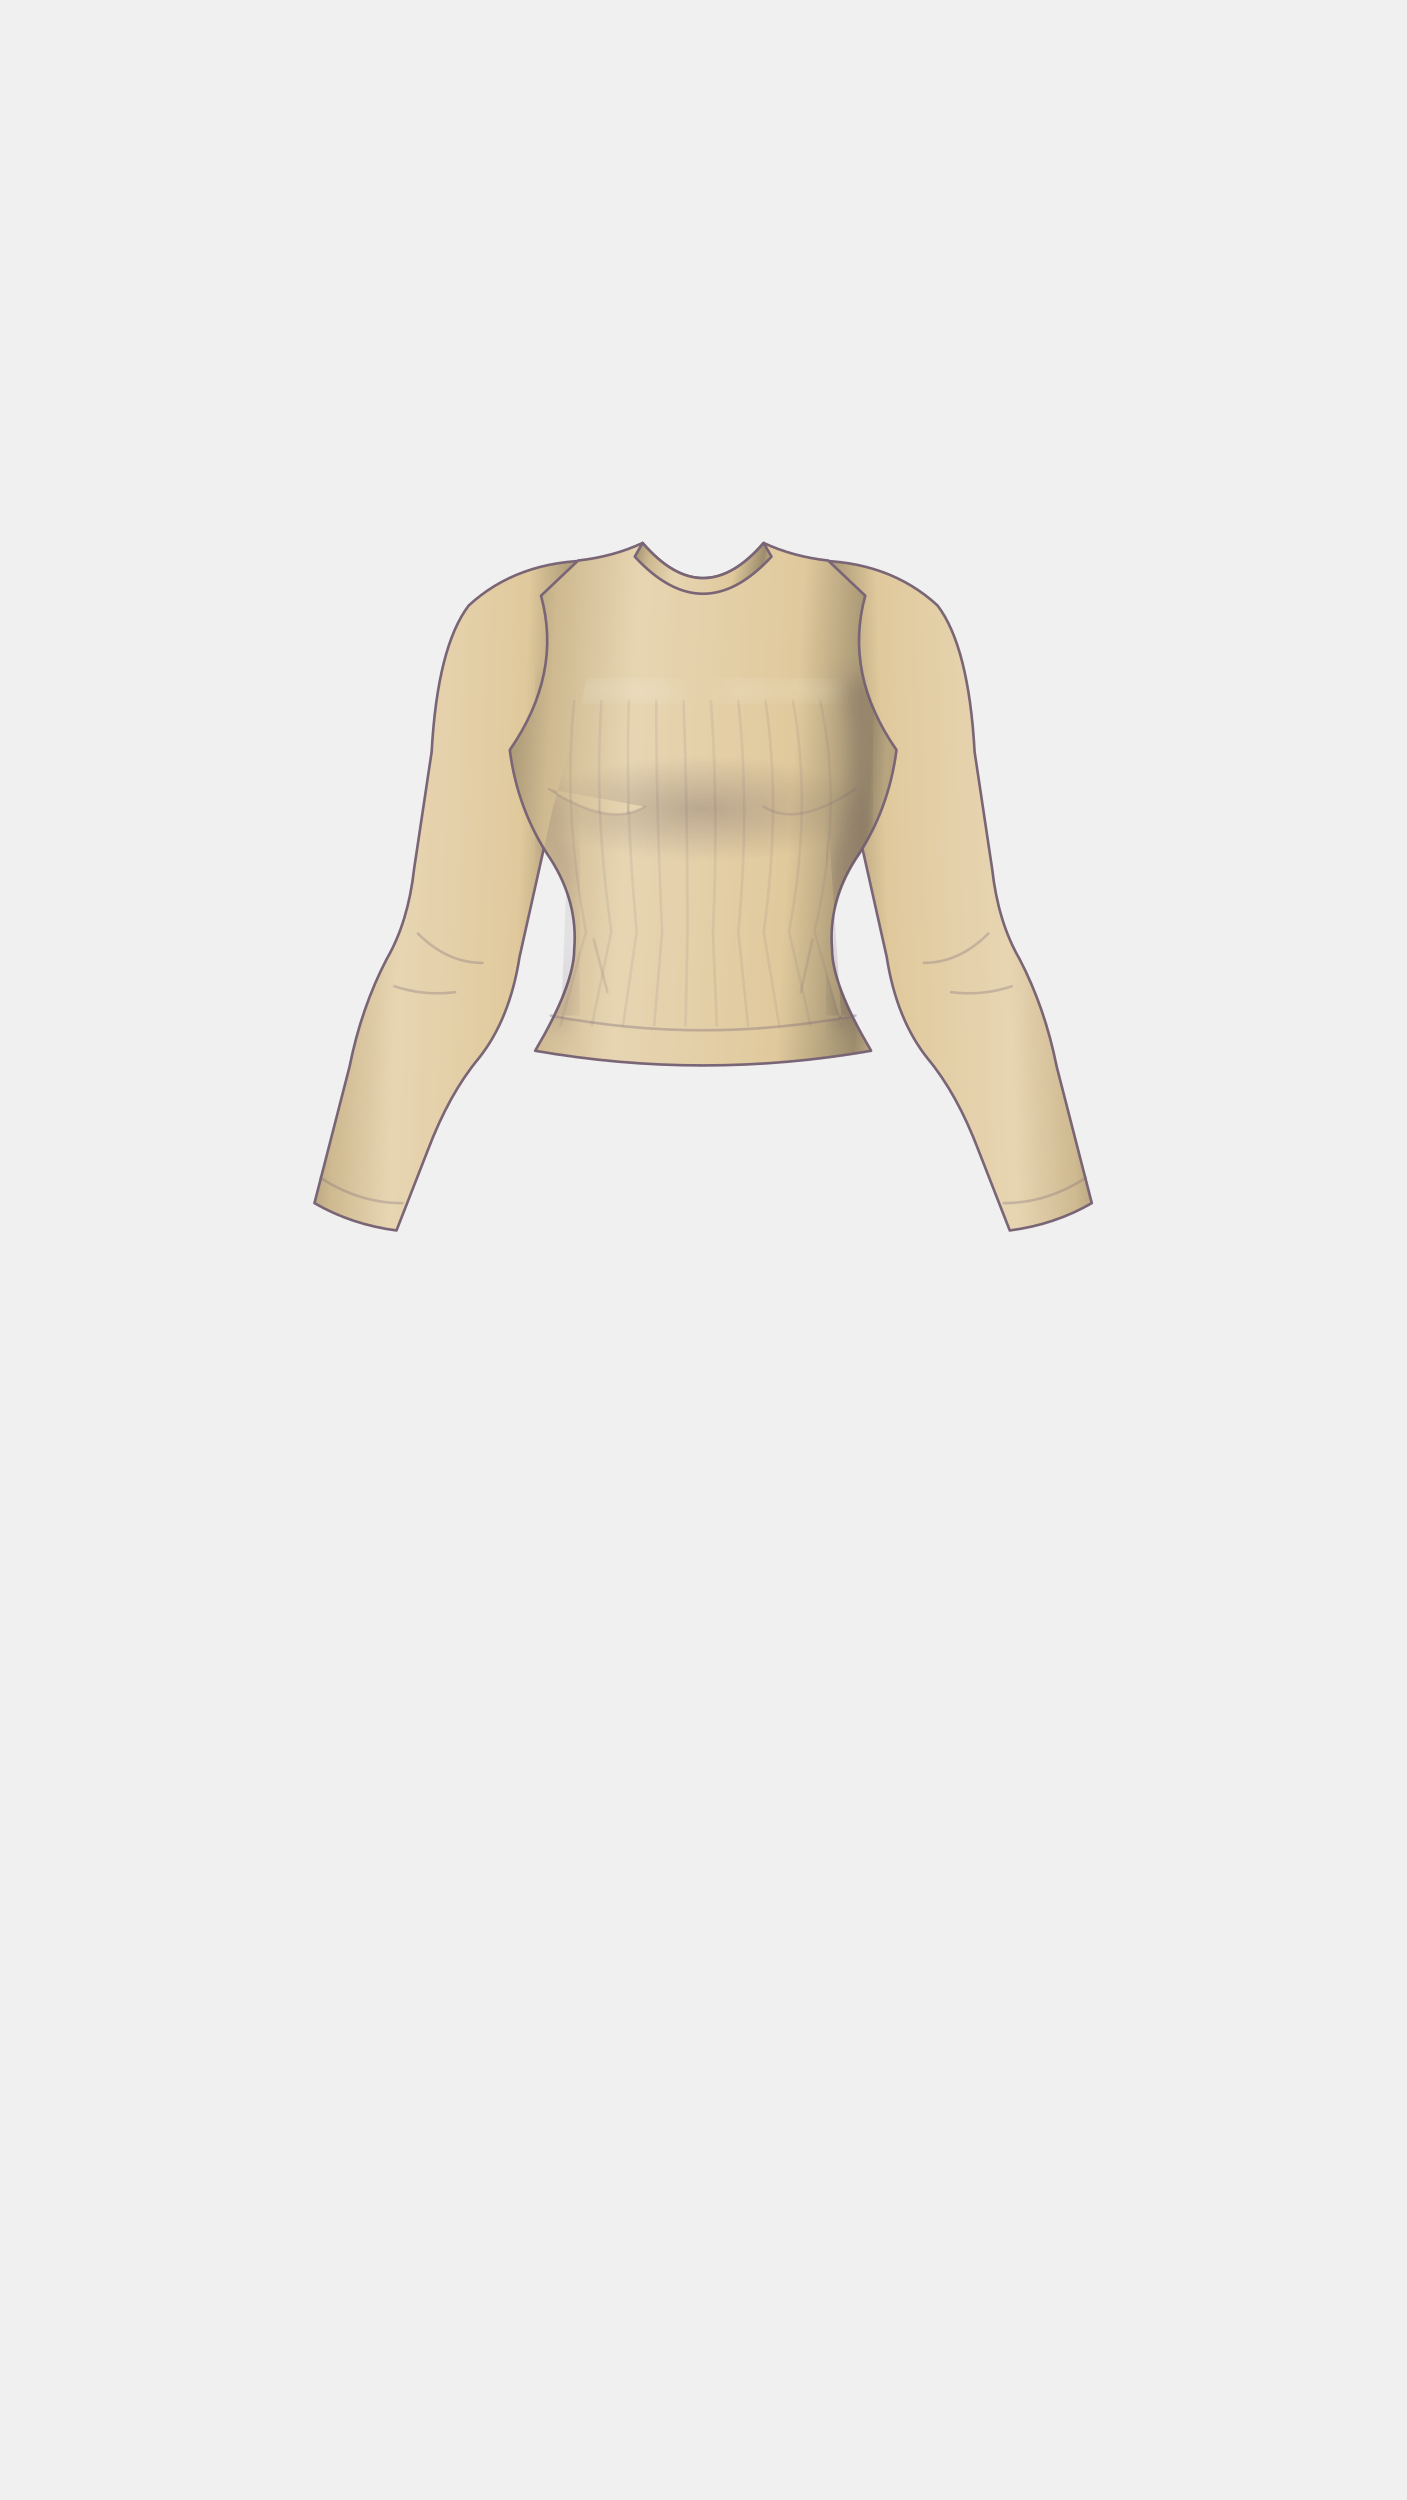
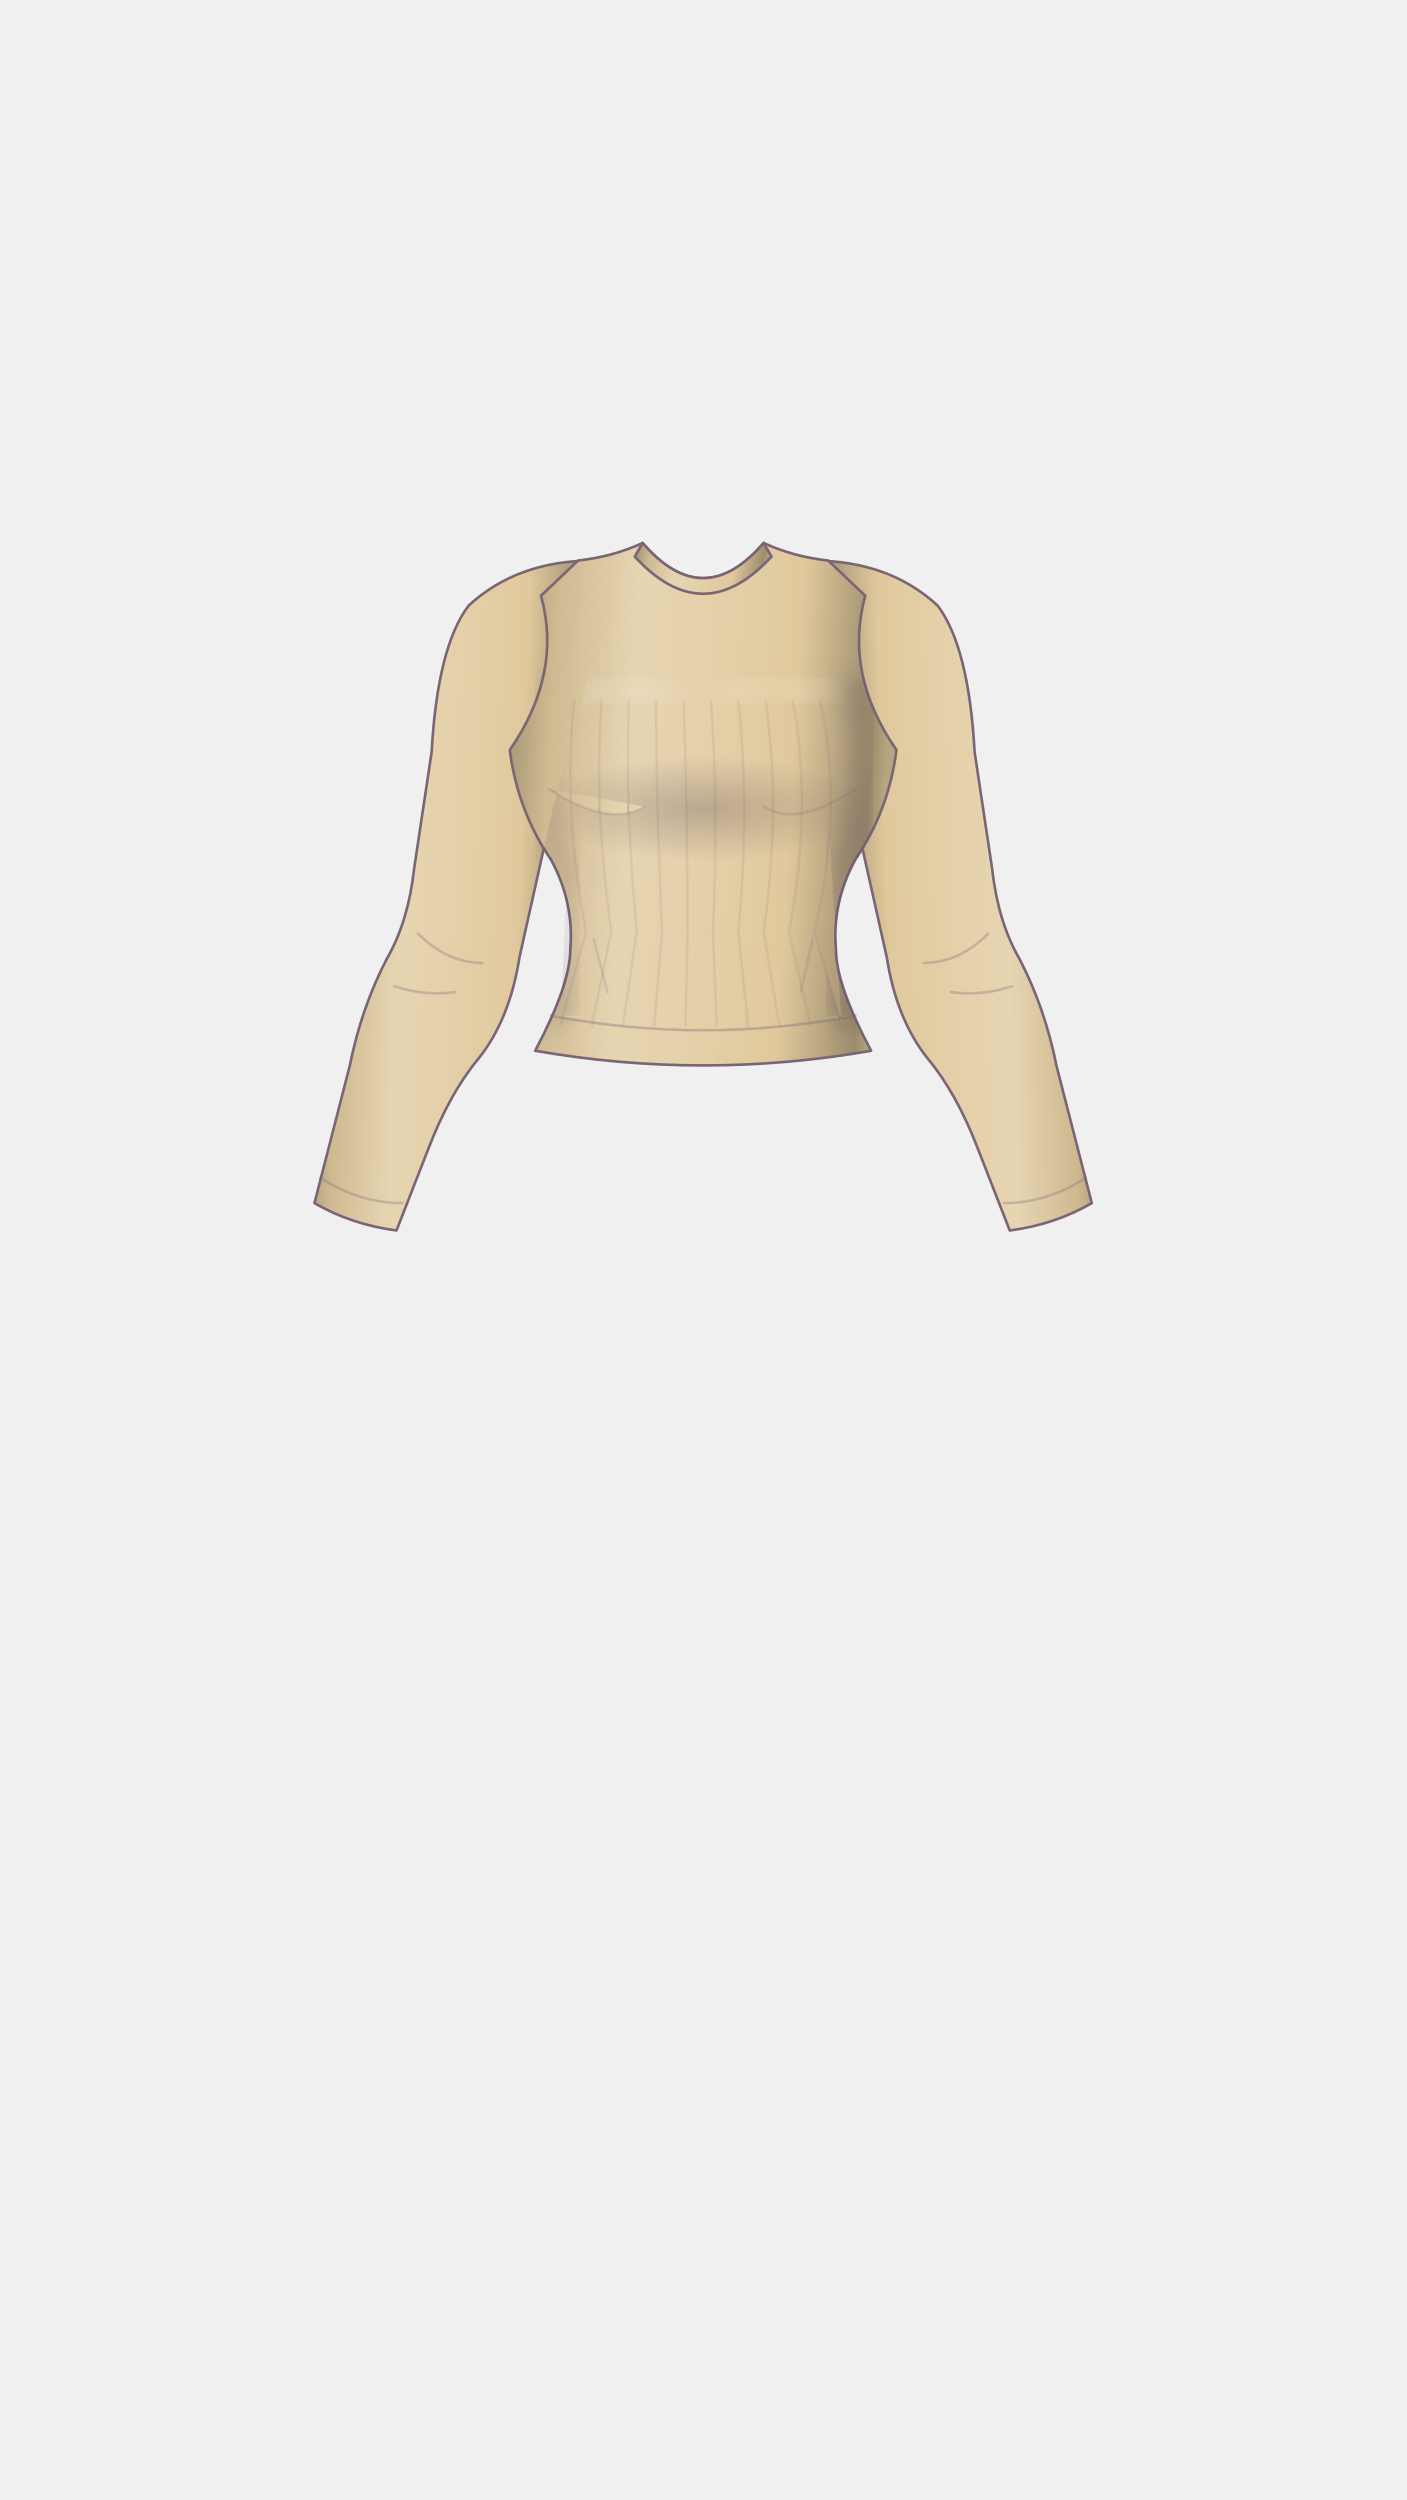
<svg xmlns="http://www.w3.org/2000/svg" width="720" height="1280" viewBox="0 0 720 1280" fill="none">
  <defs>
-     <linearGradient id="m1l55mrr-0" x1="0" y1="0" x2="1" y2=".08">
+     <linearGradient id="m1t3f8gv-0" x1="0" y1="0" x2="1" y2=".08">
      <stop stop-color="#9f8f6f" />
      <stop offset=".13" stop-color="#ceb990" />
      <stop offset=".34" stop-color="#e7d5b2" />
      <stop offset=".53" stop-color="#e4d0a9" />
      <stop offset=".76" stop-color="#e0c99c" />
      <stop offset=".96" stop-color="#9d8d6d" />
      <stop offset="1" stop-color="#b8a580" />
    </linearGradient>
  </defs>
  <g stroke="#796576" stroke-width="1.35" stroke-linecap="round" stroke-linejoin="round">
    <defs>
      <clipPath id="cloth-clip">
-         <path d="M304 287 Q265 287 240 310 Q224 331 221 385 L212 445 Q209 472 198 491 Q185 516 179 546 L161 616 Q180 627 203 630 L219 589 Q230 560 245 542 Q261 522 266 490 L283 414 Q296 369 305 328Z" fill="url(#m1l55mrr-0)" />
+         <path d="M304 287 Q265 287 240 310 Q224 331 221 385 L212 445 Q209 472 198 491 Q185 516 179 546 L161 616 Q180 627 203 630 L219 589 Q230 560 245 542 Q261 522 266 490 L283 414 Q296 369 305 328Z" fill="url(#m1t3f8gv-0)" />
        <path d="M164 603 Q184 616 206 616 M214 478 Q229 493 247 493 M202 505 Q217 510 233 508" stroke="#796576" opacity="0.3" />
        <g transform="translate(720 0) scale(-1 1)">
-           <path d="M304 287 Q265 287 240 310 Q224 331 221 385 L212 445 Q209 472 198 491 Q185 516 179 546 L161 616 Q180 627 203 630 L219 589 Q230 560 245 542 Q261 522 266 490 L283 414 Q296 369 305 328Z" fill="url(#m1l55mrr-0)" />
+           <path d="M304 287 Q265 287 240 310 Q224 331 221 385 L212 445 Q209 472 198 491 Q185 516 179 546 L161 616 Q180 627 203 630 L219 589 Q230 560 245 542 Q261 522 266 490 L283 414 Q296 369 305 328Z" fill="url(#m1t3f8gv-0)" />
          <path d="M164 603 Q184 616 206 616 M214 478 Q229 493 247 493 M202 505 Q217 510 233 508" stroke="#796576" opacity="0.3" />
        </g>
-         <path d="M329 278 Q360 314 391 278 Q406 285 424 287 L443 305 Q432 345 459 384 Q455 415 438 440 Q424 462 426 486 Q426 504 446 538 Q360 553 274 538 Q294 504 294 486 Q296 462 282 440 Q265 415 261 384 Q288 345 277 305 L296 287 Q314 285 329 278Z" fill="url(#m1l55mrr-0)" />
-         <path d="M329 278 Q360 314 391 278 L395 285 Q360 323 325 285Z" fill="url(#m1l55mrr-0)" />
+         <path d="M329 278 Q360 314 391 278 Q406 285 424 287 L443 305 Q432 345 459 384 Q455 415 438 440 Q426 462 428 486 Q428 504 446 538 Q360 553 274 538 Q292 504 292 486 Q294 462 282 440 Q265 415 261 384 Q288 345 277 305 L296 287 Q314 285 329 278Z" fill="url(#m1t3f8gv-0)" />
+         <path d="M329 278 Q360 314 391 278 L395 285 Q360 323 325 285Z" fill="url(#m1t3f8gv-0)" />
        <path d="M294 359 Q288 414 300 477 L287 525" stroke="#796576" opacity="0.12" />
        <path d="M308 359 Q304 414 313 477 L303 525" stroke="#796576" opacity="0.12" />
        <path d="M322 359 Q320 414 326 477 L319 525" stroke="#796576" opacity="0.12" />
        <path d="M336 359 Q336 414 339 477 L335 525" stroke="#796576" opacity="0.12" />
        <path d="M350 359 Q352 414 352 477 L351 525" stroke="#796576" opacity="0.12" />
        <path d="M364 359 Q368 414 365 477 L367 525" stroke="#796576" opacity="0.12" />
        <path d="M378 359 Q384 414 378 477 L383 525" stroke="#796576" opacity="0.12" />
        <path d="M392 359 Q400 414 391 477 L399 525" stroke="#796576" opacity="0.12" />
        <path d="M406 359 Q416 414 404 477 L415 525" stroke="#796576" opacity="0.12" />
        <path d="M420 359 Q432 414 417 477 L431 525" stroke="#796576" opacity="0.12" />
        <path d="M282 520 Q360 535 438 520" stroke="#796576" opacity="0.35" />
        <path d="M281 404 Q312 424 330 413 M438 404 Q408 424 391 413 M304 481 L311 508 M416 481 L410 508" stroke="#796576" opacity="0.18" />
      </clipPath>
      <linearGradient id="cloth-round">
        <stop stop-color="#302039" stop-opacity=".19" />
        <stop offset=".32" stop-color="#fff" stop-opacity=".22" />
        <stop offset=".6" stop-color="#fff" stop-opacity="0" />
        <stop offset="1" stop-color="#302039" stop-opacity=".18" />
      </linearGradient>
      <radialGradient id="cloth-contact">
        <stop stop-color="#392841" stop-opacity=".24" />
        <stop offset="1" stop-color="#392841" stop-opacity="0" />
      </radialGradient>
      <filter id="cloth-soft">
        <feGaussianBlur stdDeviation="6" />
      </filter>
    </defs>
-     <path d="M304 287 Q265 287 240 310 Q224 331 221 385 L212 445 Q209 472 198 491 Q185 516 179 546 L161 616 Q180 627 203 630 L219 589 Q230 560 245 542 Q261 522 266 490 L283 414 Q296 369 305 328Z" fill="url(#m1l55mrr-0)" />
+     <path d="M304 287 Q265 287 240 310 Q224 331 221 385 L212 445 Q209 472 198 491 Q185 516 179 546 L161 616 Q180 627 203 630 L219 589 Q230 560 245 542 Q261 522 266 490 L283 414 Q296 369 305 328Z" fill="url(#m1t3f8gv-0)" />
    <path d="M164 603 Q184 616 206 616 M214 478 Q229 493 247 493 M202 505 Q217 510 233 508" stroke="#796576" opacity="0.3" />
    <g transform="translate(720 0) scale(-1 1)">
-       <path d="M304 287 Q265 287 240 310 Q224 331 221 385 L212 445 Q209 472 198 491 Q185 516 179 546 L161 616 Q180 627 203 630 L219 589 Q230 560 245 542 Q261 522 266 490 L283 414 Q296 369 305 328Z" fill="url(#m1l55mrr-0)" />
+       <path d="M304 287 Q265 287 240 310 Q224 331 221 385 L212 445 Q209 472 198 491 Q185 516 179 546 L161 616 Q180 627 203 630 L219 589 Q230 560 245 542 Q261 522 266 490 L283 414 Q296 369 305 328Z" fill="url(#m1t3f8gv-0)" />
      <path d="M164 603 Q184 616 206 616 M214 478 Q229 493 247 493 M202 505 Q217 510 233 508" stroke="#796576" opacity="0.3" />
    </g>
-     <path d="M329 278 Q360 314 391 278 Q406 285 424 287 L443 305 Q432 345 459 384 Q455 415 438 440 Q424 462 426 486 Q426 504 446 538 Q360 553 274 538 Q294 504 294 486 Q296 462 282 440 Q265 415 261 384 Q288 345 277 305 L296 287 Q314 285 329 278Z" fill="url(#m1l55mrr-0)" />
-     <path d="M329 278 Q360 314 391 278 L395 285 Q360 323 325 285Z" fill="url(#m1l55mrr-0)" />
+     <path d="M329 278 Q360 314 391 278 Q406 285 424 287 L443 305 Q432 345 459 384 Q455 415 438 440 Q426 462 428 486 Q428 504 446 538 Q360 553 274 538 Q292 504 292 486 Q294 462 282 440 Q265 415 261 384 Q288 345 277 305 L296 287 Q314 285 329 278Z" fill="url(#m1t3f8gv-0)" />
+     <path d="M329 278 Q360 314 391 278 L395 285 Q360 323 325 285Z" fill="url(#m1t3f8gv-0)" />
    <path d="M294 359 Q288 414 300 477 L287 525" stroke="#796576" opacity="0.12" />
    <path d="M308 359 Q304 414 313 477 L303 525" stroke="#796576" opacity="0.12" />
    <path d="M322 359 Q320 414 326 477 L319 525" stroke="#796576" opacity="0.12" />
    <path d="M336 359 Q336 414 339 477 L335 525" stroke="#796576" opacity="0.12" />
    <path d="M350 359 Q352 414 352 477 L351 525" stroke="#796576" opacity="0.12" />
    <path d="M364 359 Q368 414 365 477 L367 525" stroke="#796576" opacity="0.12" />
    <path d="M378 359 Q384 414 378 477 L383 525" stroke="#796576" opacity="0.12" />
    <path d="M392 359 Q400 414 391 477 L399 525" stroke="#796576" opacity="0.12" />
    <path d="M406 359 Q416 414 404 477 L415 525" stroke="#796576" opacity="0.12" />
    <path d="M420 359 Q432 414 417 477 L431 525" stroke="#796576" opacity="0.12" />
    <path d="M282 520 Q360 535 438 520" stroke="#796576" opacity="0.35" />
    <path d="M281 404 Q312 424 330 413 M438 404 Q408 424 391 413 M304 481 L311 508 M416 481 L410 508" stroke="#796576" opacity="0.18" />
    <g data-material="cloth-volume" clip-path="url(#cloth-clip)">
      <path d="M281 353 Q269 397 286 437 Q304 469 286 520" fill="none" stroke="#392841" stroke-width="14" opacity=".15" filter="url(#cloth-soft)" />
      <path d="M440 354 Q452 397 434 437 Q417 474 433 519" fill="none" stroke="#392841" stroke-width="16" opacity=".22" filter="url(#cloth-soft)" />
      <path d="M297 357 Q315 340 341 359 M376 356 Q400 340 422 358" fill="none" stroke="#fff" stroke-width="14" opacity=".2" filter="url(#cloth-soft)" />
      <ellipse cx="360" cy="414" rx="85" ry="27" fill="url(#cloth-contact)" stroke="none" />
    </g>
  </g>
</svg>
